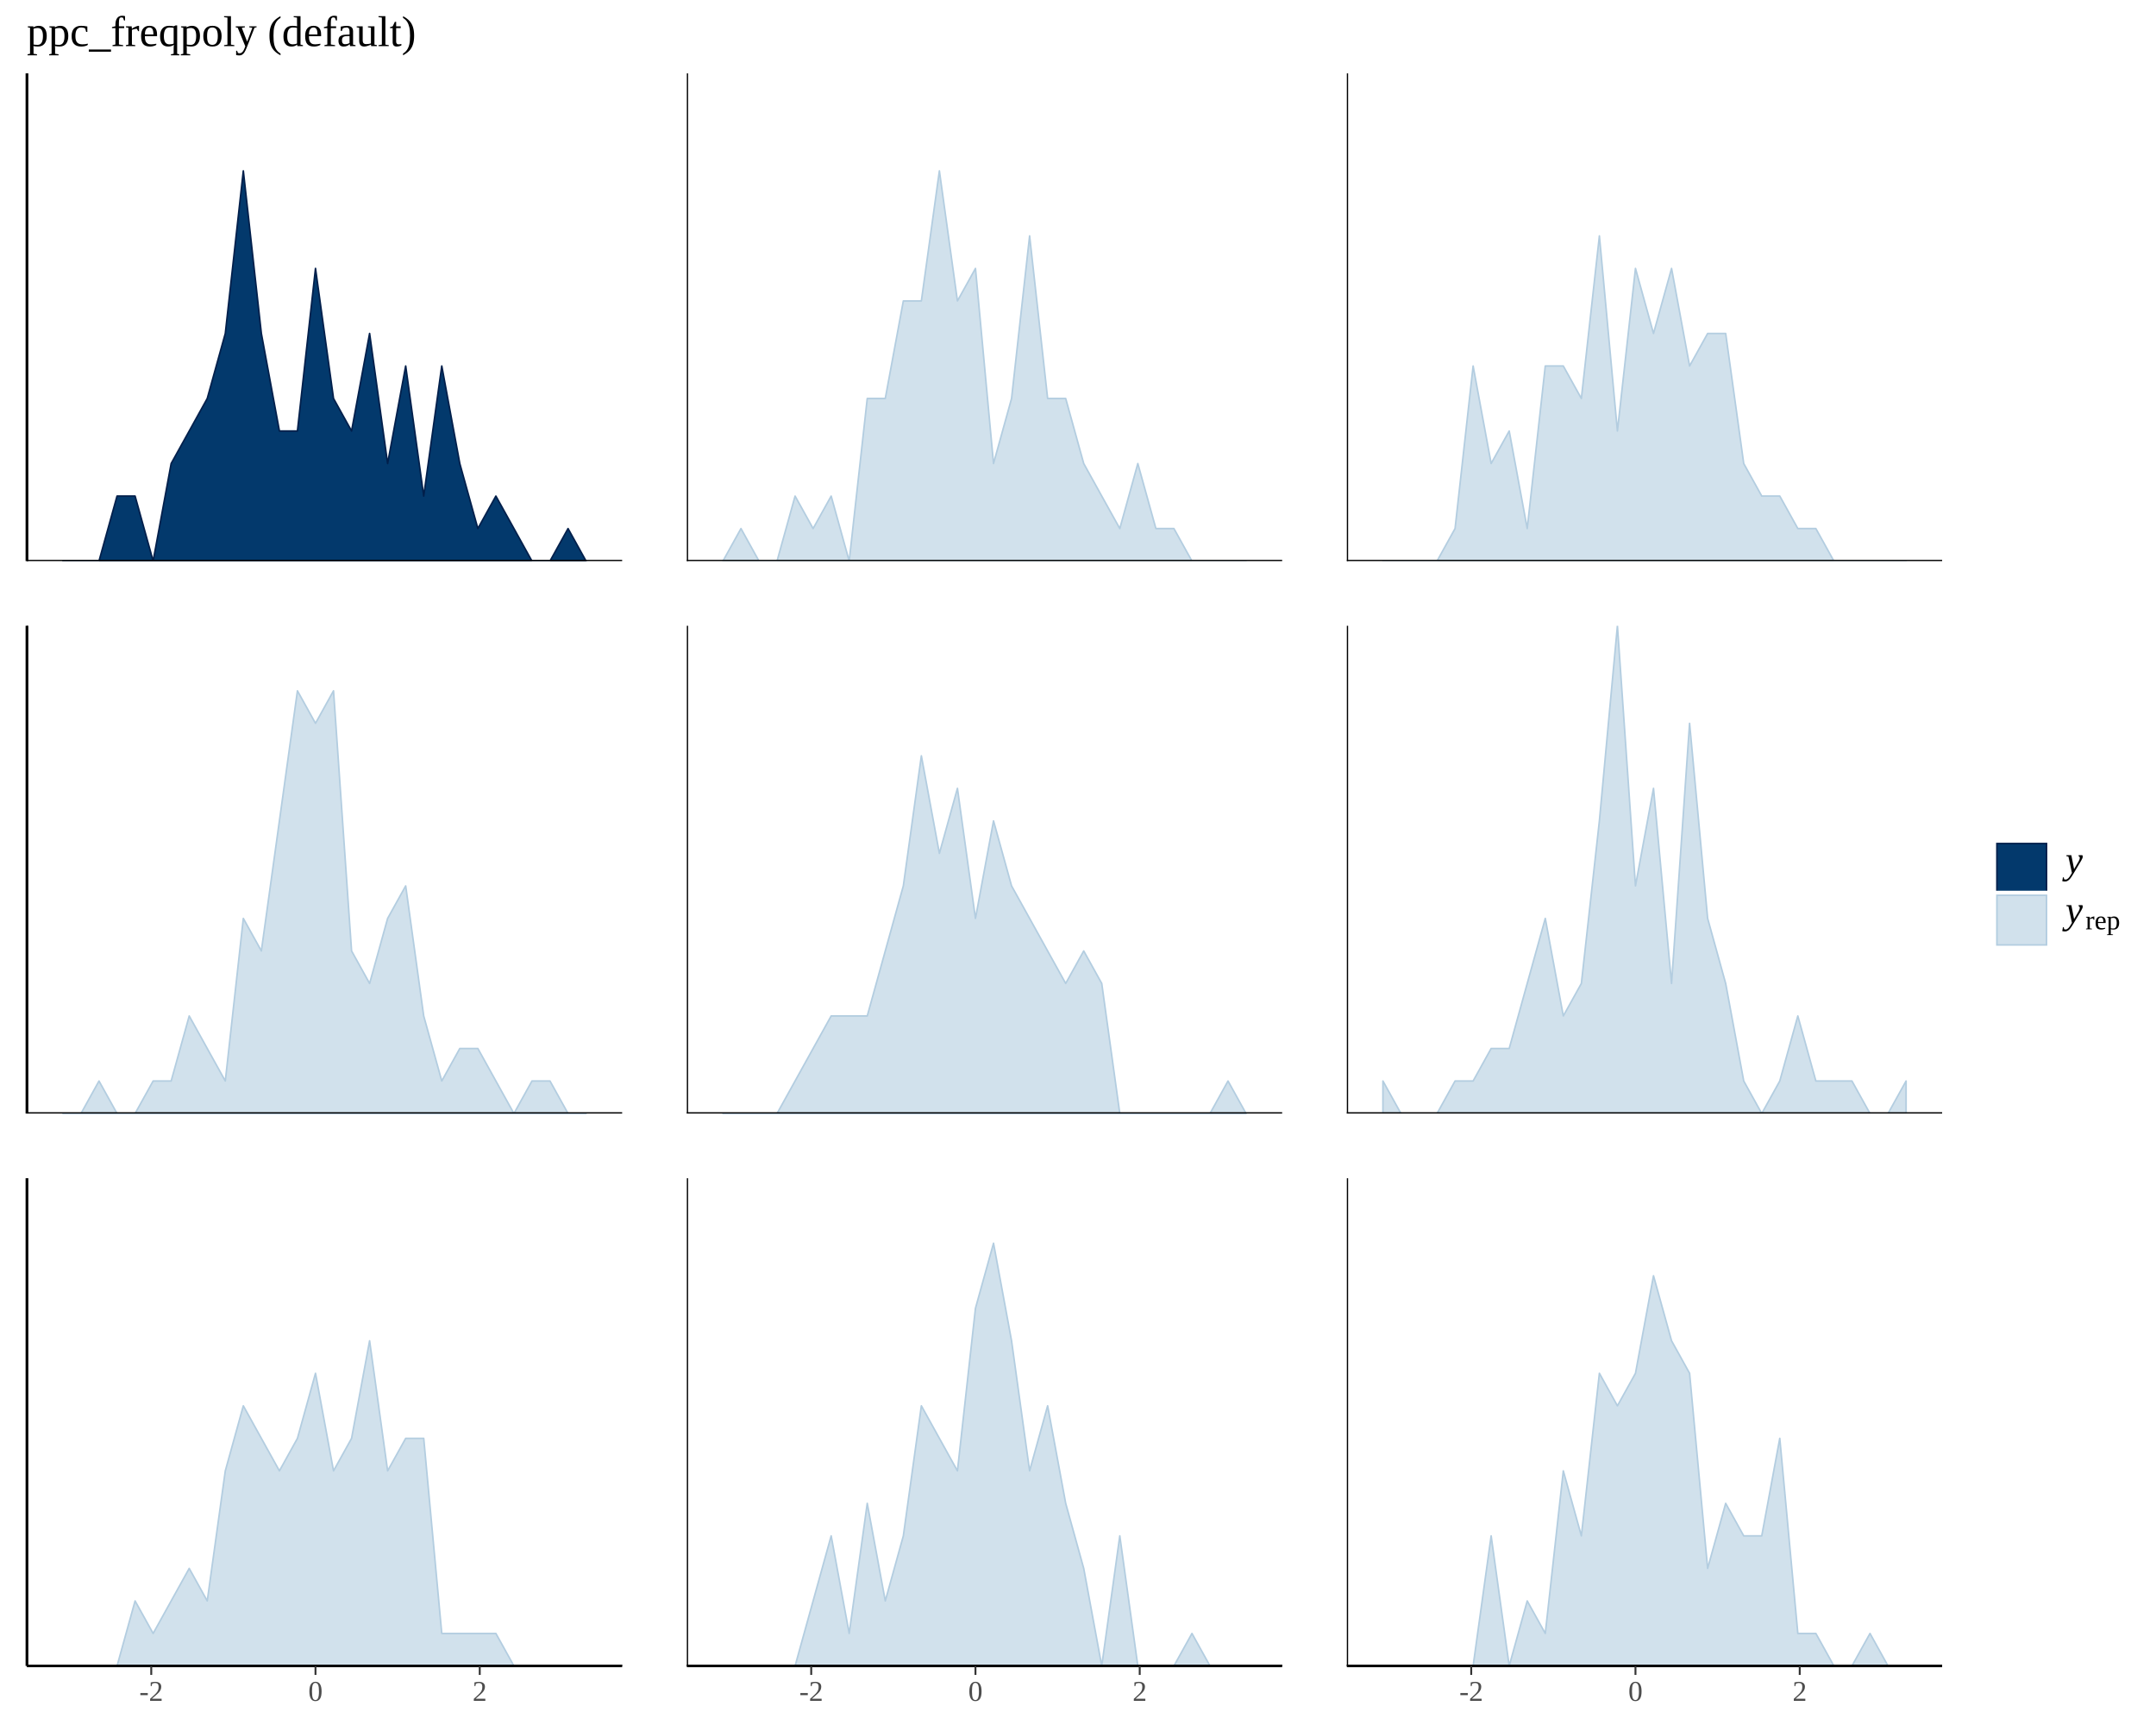
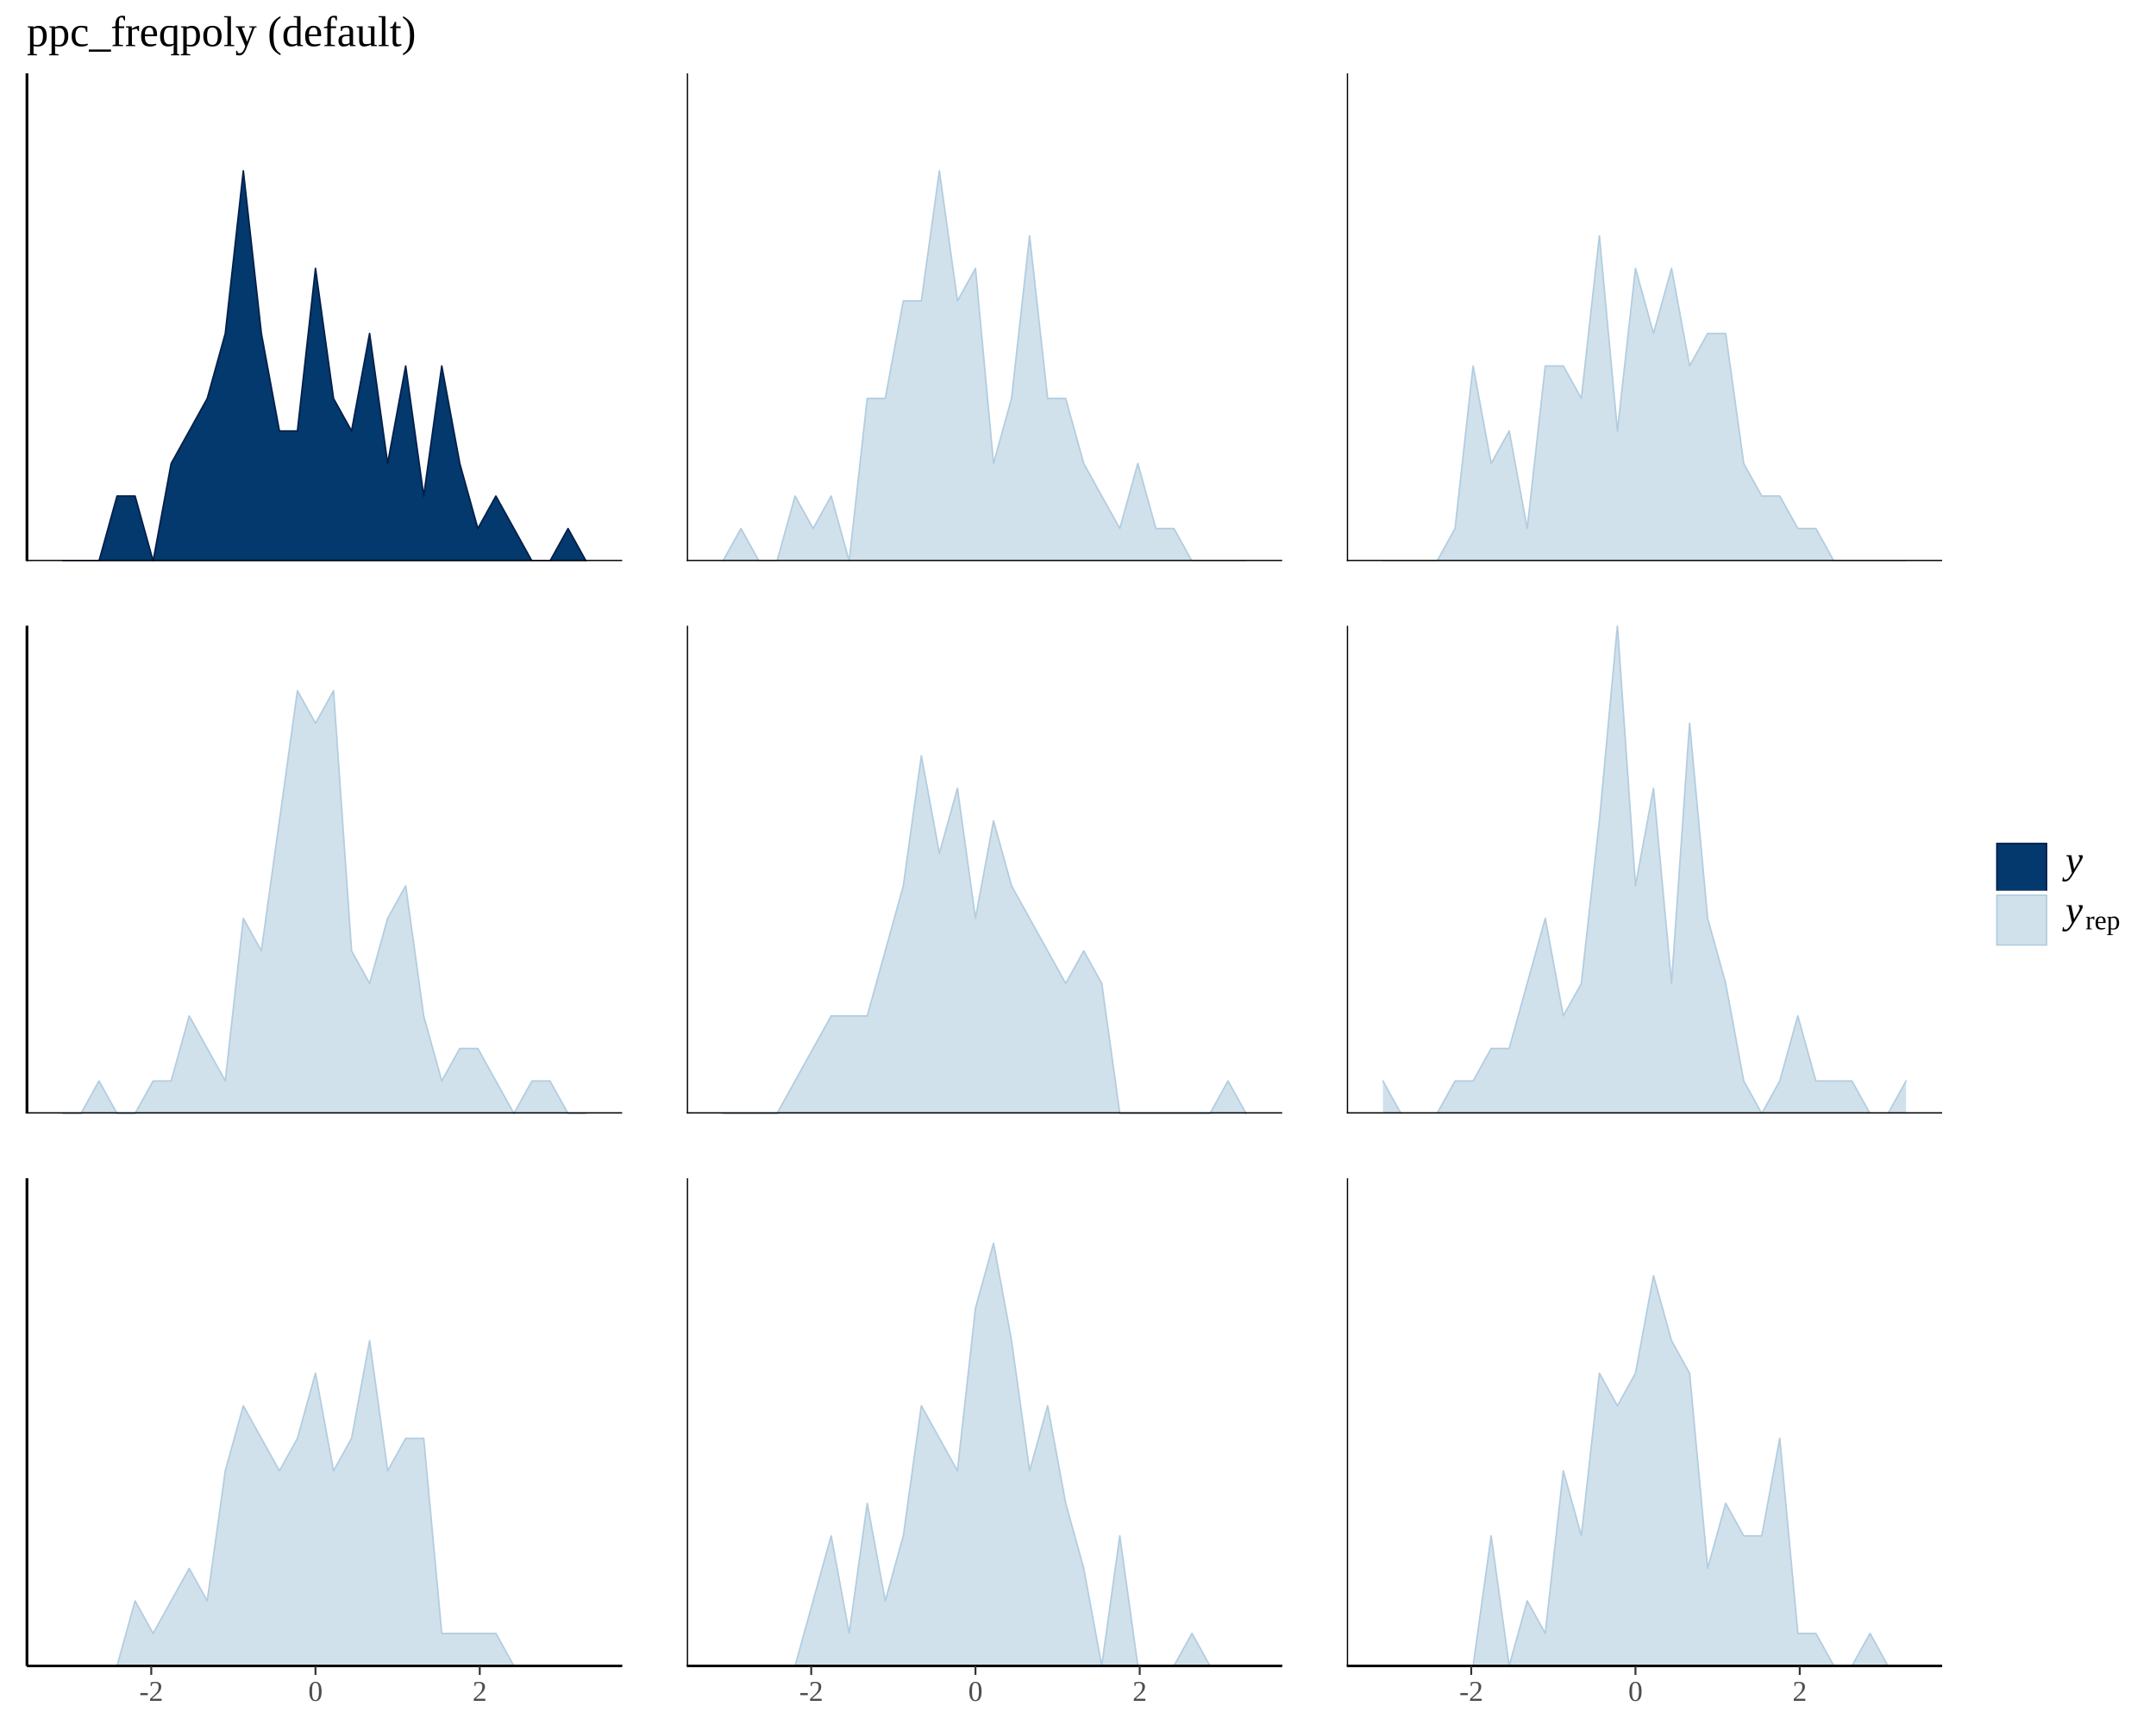
<svg xmlns="http://www.w3.org/2000/svg" viewBox="0 0 720.00 576.00">
  <defs>
    <style type="text/css">
    line, polyline, polygon, path, rect, circle {
      fill: none;
      stroke: #000000;
      stroke-linecap: round;
      stroke-linejoin: round;
      stroke-miterlimit: 10.00;
    }
  </style>
  </defs>
  <rect width="100%" height="100%" style="stroke: none; fill: #FFFFFF;" />
  <defs>
    <clipPath id="cpOC45N3wyMDcuNzd8MTg3LjM1fDI0LjQ5">
      <rect x="8.97" y="24.49" width="198.81" height="162.87" />
    </clipPath>
  </defs>
-   <polygon points="21.02,187.35 27.04,187.35 33.06,187.35 39.09,165.64 45.11,165.64 51.14,187.35 57.16,154.78 63.19,143.92 69.21,133.06 75.24,111.35 81.26,57.06 87.28,111.35 93.31,143.92 99.33,143.92 105.36,89.63 111.38,133.06 117.41,143.92 123.43,111.35 129.45,154.78 135.48,122.21 141.50,165.64 147.53,122.21 153.55,154.78 159.58,176.49 165.60,165.64 171.63,176.49 177.65,187.35 183.67,187.35 189.70,176.49 195.72,187.35 195.72,187.35 189.70,187.35 183.67,187.35 177.65,187.35 171.63,187.35 165.60,187.35 159.58,187.35 153.55,187.35 147.53,187.35 141.50,187.35 135.48,187.35 129.45,187.35 123.43,187.35 117.41,187.35 111.38,187.35 105.36,187.35 99.33,187.35 93.31,187.35 87.28,187.35 81.26,187.35 75.24,187.35 69.21,187.35 63.19,187.35 57.16,187.35 51.14,187.35 45.11,187.35 39.09,187.35 33.06,187.35 27.04,187.35 21.02,187.35 " style="stroke-width: 0.53; stroke: #011F4B; fill: #03396C;" clip-path="url(#cpOC45N3wyMDcuNzd8MTg3LjM1fDI0LjQ5)" />
+   <polygon points="21.02,187.35 27.04,187.35 33.06,187.35 39.09,165.64 45.11,165.64 51.14,187.35 57.16,154.78 63.19,143.92 69.21,133.06 75.24,111.35 81.26,57.06 87.28,111.35 93.31,143.92 99.33,143.92 105.36,89.63 111.38,133.06 117.41,143.92 123.43,111.35 129.45,154.78 135.48,122.21 141.50,165.64 147.53,122.21 153.55,154.78 159.58,176.49 165.60,165.64 171.63,176.49 177.65,187.35 183.67,187.35 189.70,176.49 195.72,187.35 195.72,187.35 189.70,187.35 183.67,187.35 177.65,187.35 171.63,187.35 165.60,187.35 159.58,187.35 153.55,187.35 147.53,187.35 141.50,187.35 135.48,187.35 129.45,187.35 123.43,187.35 117.41,187.35 111.38,187.35 105.36,187.35 99.33,187.35 93.31,187.35 87.28,187.35 81.26,187.35 75.24,187.35 69.21,187.35 63.19,187.35 57.16,187.35 51.14,187.35 45.11,187.35 39.09,187.35 33.06,187.35 27.04,187.35 21.02,187.35 " style="stroke-width: 0.75; stroke: none; fill: #03396C;" clip-path="url(#cpOC45N3wyMDcuNzd8MTg3LjM1fDI0LjQ5)" />
+   <polyline points="21.02,187.35 27.04,187.35 33.06,187.35 39.09,165.64 45.11,165.64 51.14,187.35 57.16,154.78 63.19,143.92 69.21,133.06 75.24,111.35 81.26,57.06 87.28,111.35 93.31,143.92 99.33,143.92 105.36,89.63 111.38,133.06 117.41,143.92 123.43,111.35 129.45,154.78 135.48,122.21 141.50,165.64 147.53,122.21 153.55,154.78 159.58,176.49 165.60,165.64 171.63,176.49 177.65,187.35 183.67,187.35 189.70,176.49 195.72,187.35 " style="stroke-width: 0.53; stroke: #011F4B;" clip-path="url(#cpOC45N3wyMDcuNzd8MTg3LjM1fDI0LjQ5)" />
  <line x1="8.97" y1="187.35" x2="207.77" y2="187.35" style="stroke-width: 0.85; stroke-linecap: butt;" clip-path="url(#cpOC45N3wyMDcuNzd8MTg3LjM1fDI0LjQ5)" />
  <line x1="8.97" y1="187.35" x2="8.97" y2="24.49" style="stroke-width: 0.85; stroke-linecap: butt;" clip-path="url(#cpOC45N3wyMDcuNzd8MTg3LjM1fDI0LjQ5)" />
  <defs>
    <clipPath id="cpMC4wMHw3MjAuMDB8NTc2LjAwfDAuMDA=">
      <rect x="0.00" y="0.00" width="720.00" height="576.00" />
    </clipPath>
  </defs>
  <defs>
    <clipPath id="cpOC45N3wyMDcuNzd8MzcxLjgyfDIwOC45NQ==">
      <rect x="8.97" y="208.95" width="198.81" height="162.87" />
    </clipPath>
  </defs>
-   <polygon points="21.02,371.82 27.04,371.82 33.06,360.96 39.09,371.82 45.11,371.82 51.14,360.96 57.16,360.96 63.19,339.24 69.21,350.10 75.24,360.96 81.26,306.67 87.28,317.53 93.31,274.10 99.33,230.67 105.36,241.53 111.38,230.67 117.41,317.53 123.43,328.39 129.45,306.67 135.48,295.81 141.50,339.24 147.53,360.96 153.55,350.10 159.58,350.10 165.60,360.96 171.63,371.82 177.65,360.96 183.67,360.96 189.70,371.82 195.72,371.82 195.72,371.82 189.70,371.82 183.67,371.82 177.65,371.82 171.63,371.82 165.60,371.82 159.58,371.82 153.55,371.82 147.53,371.82 141.50,371.82 135.48,371.82 129.45,371.82 123.43,371.82 117.41,371.82 111.38,371.82 105.36,371.82 99.33,371.82 93.31,371.82 87.28,371.82 81.26,371.82 75.24,371.82 69.21,371.82 63.19,371.82 57.16,371.82 51.14,371.82 45.11,371.82 39.09,371.82 33.06,371.82 27.04,371.82 21.02,371.82 " style="stroke-width: 0.53; stroke: #B3CDE0; fill: #D1E1EC;" clip-path="url(#cpOC45N3wyMDcuNzd8MzcxLjgyfDIwOC45NQ==)" />
+   <polygon points="21.02,371.82 27.04,371.82 33.06,360.96 39.09,371.82 45.11,371.82 51.14,360.96 57.16,360.96 63.19,339.24 69.21,350.10 75.24,360.96 81.26,306.67 87.28,317.53 93.31,274.10 99.33,230.67 105.36,241.53 111.38,230.67 117.41,317.53 123.43,328.39 129.45,306.67 135.48,295.81 141.50,339.24 147.53,360.96 153.55,350.10 159.58,350.10 165.60,360.96 171.63,371.82 177.65,360.96 183.67,360.96 189.70,371.82 195.72,371.82 195.72,371.82 189.70,371.82 183.67,371.82 177.65,371.82 171.63,371.82 165.60,371.82 159.58,371.82 153.55,371.82 147.53,371.82 141.50,371.82 135.48,371.82 129.45,371.82 123.43,371.82 117.41,371.82 111.38,371.82 105.36,371.82 99.33,371.82 93.31,371.82 87.28,371.82 81.26,371.82 75.24,371.82 69.21,371.82 63.19,371.82 57.16,371.82 51.14,371.82 45.11,371.82 39.09,371.82 33.06,371.82 27.04,371.82 21.02,371.82 " style="stroke-width: 0.75; stroke: none; fill: #D1E1EC;" clip-path="url(#cpOC45N3wyMDcuNzd8MzcxLjgyfDIwOC45NQ==)" />
+   <polyline points="21.02,371.82 27.04,371.82 33.06,360.96 39.09,371.82 45.11,371.82 51.14,360.96 57.16,360.96 63.19,339.24 69.21,350.10 75.24,360.96 81.26,306.67 87.28,317.53 93.31,274.10 99.33,230.67 105.36,241.53 111.38,230.67 117.41,317.53 123.43,328.39 129.45,306.67 135.48,295.81 141.50,339.24 147.53,360.96 153.55,350.10 159.58,350.10 165.60,360.96 171.63,371.82 177.65,360.96 183.67,360.96 189.70,371.82 195.72,371.82 " style="stroke-width: 0.53; stroke: #B3CDE0;" clip-path="url(#cpOC45N3wyMDcuNzd8MzcxLjgyfDIwOC45NQ==)" />
  <line x1="8.97" y1="371.82" x2="207.77" y2="371.82" style="stroke-width: 0.85; stroke-linecap: butt;" clip-path="url(#cpOC45N3wyMDcuNzd8MzcxLjgyfDIwOC45NQ==)" />
  <line x1="8.97" y1="371.82" x2="8.97" y2="208.95" style="stroke-width: 0.85; stroke-linecap: butt;" clip-path="url(#cpOC45N3wyMDcuNzd8MzcxLjgyfDIwOC45NQ==)" />
  <defs>
    <clipPath id="cpMC4wMHw3MjAuMDB8NTc2LjAwfDAuMDA=">
      <rect x="0.00" y="0.00" width="720.00" height="576.00" />
    </clipPath>
  </defs>
  <defs>
    <clipPath id="cpOC45N3wyMDcuNzd8NTU2LjI4fDM5My40Mg==">
      <rect x="8.97" y="393.42" width="198.81" height="162.87" />
    </clipPath>
  </defs>
-   <polygon points="21.02,556.28 27.04,556.28 33.06,556.28 39.09,556.28 45.11,534.57 51.14,545.43 57.16,534.57 63.19,523.71 69.21,534.57 75.24,491.14 81.26,469.42 87.28,480.28 93.31,491.14 99.33,480.28 105.36,458.56 111.38,491.14 117.41,480.28 123.43,447.71 129.45,491.14 135.48,480.28 141.50,480.28 147.53,545.43 153.55,545.43 159.58,545.43 165.60,545.43 171.63,556.28 177.65,556.28 183.67,556.28 189.70,556.28 195.72,556.28 195.72,556.28 189.70,556.28 183.67,556.28 177.65,556.28 171.63,556.28 165.60,556.28 159.58,556.28 153.55,556.28 147.53,556.28 141.50,556.28 135.48,556.28 129.45,556.28 123.43,556.28 117.41,556.28 111.38,556.28 105.36,556.28 99.33,556.28 93.31,556.28 87.28,556.28 81.26,556.28 75.24,556.28 69.21,556.28 63.19,556.28 57.16,556.28 51.14,556.28 45.11,556.28 39.09,556.28 33.06,556.28 27.04,556.28 21.02,556.28 " style="stroke-width: 0.53; stroke: #B3CDE0; fill: #D1E1EC;" clip-path="url(#cpOC45N3wyMDcuNzd8NTU2LjI4fDM5My40Mg==)" />
+   <polygon points="21.02,556.28 27.04,556.28 33.06,556.28 39.09,556.28 45.11,534.57 51.14,545.43 57.16,534.57 63.19,523.71 69.21,534.57 75.24,491.14 81.26,469.42 87.28,480.28 93.31,491.14 99.33,480.28 105.36,458.56 111.38,491.14 117.41,480.28 123.43,447.71 129.45,491.14 135.48,480.28 141.50,480.28 147.53,545.43 153.55,545.43 159.58,545.43 165.60,545.43 171.63,556.28 177.65,556.28 183.67,556.28 189.70,556.28 195.72,556.28 195.72,556.28 189.70,556.28 183.67,556.28 177.65,556.28 171.63,556.28 165.60,556.28 159.58,556.28 153.55,556.28 147.53,556.28 141.50,556.28 135.48,556.28 129.45,556.28 123.43,556.28 117.41,556.28 111.38,556.28 105.36,556.28 99.33,556.28 93.31,556.28 87.28,556.28 81.26,556.28 75.24,556.28 69.21,556.28 63.19,556.28 57.16,556.28 51.14,556.28 45.11,556.28 39.09,556.28 33.06,556.28 27.04,556.28 21.02,556.28 " style="stroke-width: 0.75; stroke: none; fill: #D1E1EC;" clip-path="url(#cpOC45N3wyMDcuNzd8NTU2LjI4fDM5My40Mg==)" />
+   <polyline points="21.02,556.28 27.04,556.28 33.06,556.28 39.09,556.28 45.11,534.57 51.14,545.43 57.16,534.57 63.19,523.71 69.21,534.57 75.24,491.14 81.26,469.42 87.28,480.28 93.31,491.14 99.33,480.28 105.36,458.56 111.38,491.14 117.41,480.28 123.43,447.71 129.45,491.14 135.48,480.28 141.50,480.28 147.53,545.43 153.55,545.43 159.58,545.43 165.60,545.43 171.63,556.28 177.65,556.28 183.67,556.28 189.70,556.28 195.72,556.28 " style="stroke-width: 0.53; stroke: #B3CDE0;" clip-path="url(#cpOC45N3wyMDcuNzd8NTU2LjI4fDM5My40Mg==)" />
  <line x1="8.97" y1="556.28" x2="207.77" y2="556.28" style="stroke-width: 0.85; stroke-linecap: butt;" clip-path="url(#cpOC45N3wyMDcuNzd8NTU2LjI4fDM5My40Mg==)" />
  <line x1="8.97" y1="556.28" x2="8.97" y2="393.42" style="stroke-width: 0.85; stroke-linecap: butt;" clip-path="url(#cpOC45N3wyMDcuNzd8NTU2LjI4fDM5My40Mg==)" />
  <defs>
    <clipPath id="cpMC4wMHw3MjAuMDB8NTc2LjAwfDAuMDA=">
      <rect x="0.00" y="0.00" width="720.00" height="576.00" />
    </clipPath>
  </defs>
  <defs>
    <clipPath id="cpMjI5LjM3fDQyOC4xOHwxODcuMzV8MjQuNDk=">
      <rect x="229.37" y="24.49" width="198.81" height="162.87" />
    </clipPath>
  </defs>
-   <polygon points="241.42,187.35 247.45,176.49 253.47,187.35 259.49,187.35 265.52,165.64 271.54,176.49 277.57,165.64 283.59,187.35 289.62,133.06 295.64,133.06 301.67,100.49 307.69,100.49 313.71,57.06 319.74,100.49 325.76,89.63 331.79,154.78 337.81,133.06 343.84,78.77 349.86,133.06 355.89,133.06 361.91,154.78 367.93,165.64 373.96,176.49 379.98,154.78 386.01,176.49 392.03,176.49 398.06,187.35 404.08,187.35 410.10,187.35 416.13,187.35 416.13,187.35 410.10,187.35 404.08,187.35 398.06,187.35 392.03,187.35 386.01,187.35 379.98,187.35 373.96,187.35 367.93,187.35 361.91,187.35 355.89,187.35 349.86,187.35 343.84,187.35 337.81,187.35 331.79,187.35 325.76,187.35 319.74,187.35 313.71,187.35 307.69,187.35 301.67,187.35 295.64,187.35 289.62,187.35 283.59,187.35 277.57,187.35 271.54,187.35 265.52,187.35 259.49,187.35 253.47,187.35 247.45,187.35 241.42,187.35 " style="stroke-width: 0.53; stroke: #B3CDE0; fill: #D1E1EC;" clip-path="url(#cpMjI5LjM3fDQyOC4xOHwxODcuMzV8MjQuNDk=)" />
+   <polygon points="241.42,187.35 247.45,176.49 253.47,187.35 259.49,187.35 265.52,165.64 271.54,176.49 277.57,165.64 283.59,187.35 289.62,133.06 295.64,133.06 301.67,100.49 307.69,100.49 313.71,57.06 319.74,100.49 325.76,89.63 331.79,154.78 337.81,133.06 343.84,78.77 349.86,133.06 355.89,133.06 361.91,154.78 367.93,165.64 373.96,176.49 379.98,154.78 386.01,176.49 392.03,176.49 398.06,187.35 404.08,187.35 410.10,187.35 416.13,187.35 416.13,187.35 410.10,187.35 404.08,187.35 398.06,187.35 392.03,187.35 386.01,187.35 379.98,187.35 373.96,187.35 367.93,187.35 361.91,187.35 355.89,187.35 349.86,187.35 343.84,187.35 337.81,187.35 331.79,187.35 325.76,187.35 319.74,187.35 313.71,187.35 307.69,187.35 301.67,187.35 295.64,187.35 289.62,187.35 283.59,187.35 277.57,187.35 271.54,187.35 265.52,187.35 259.49,187.35 253.47,187.35 247.45,187.35 241.42,187.35 " style="stroke-width: 0.75; stroke: none; fill: #D1E1EC;" clip-path="url(#cpMjI5LjM3fDQyOC4xOHwxODcuMzV8MjQuNDk=)" />
+   <polyline points="241.42,187.35 247.45,176.49 253.47,187.35 259.49,187.35 265.52,165.64 271.54,176.49 277.57,165.64 283.59,187.35 289.62,133.06 295.64,133.06 301.67,100.49 307.69,100.49 313.71,57.06 319.74,100.49 325.76,89.63 331.79,154.78 337.81,133.06 343.84,78.77 349.86,133.06 355.89,133.06 361.91,154.78 367.93,165.64 373.96,176.49 379.98,154.78 386.01,176.49 392.03,176.49 398.06,187.35 404.08,187.35 410.10,187.35 416.13,187.35 " style="stroke-width: 0.53; stroke: #B3CDE0;" clip-path="url(#cpMjI5LjM3fDQyOC4xOHwxODcuMzV8MjQuNDk=)" />
  <line x1="229.37" y1="187.35" x2="428.18" y2="187.35" style="stroke-width: 0.85; stroke-linecap: butt;" clip-path="url(#cpMjI5LjM3fDQyOC4xOHwxODcuMzV8MjQuNDk=)" />
  <line x1="229.37" y1="187.35" x2="229.37" y2="24.49" style="stroke-width: 0.85; stroke-linecap: butt;" clip-path="url(#cpMjI5LjM3fDQyOC4xOHwxODcuMzV8MjQuNDk=)" />
  <defs>
    <clipPath id="cpMC4wMHw3MjAuMDB8NTc2LjAwfDAuMDA=">
      <rect x="0.00" y="0.00" width="720.00" height="576.00" />
    </clipPath>
  </defs>
  <defs>
    <clipPath id="cpMjI5LjM3fDQyOC4xOHwzNzEuODJ8MjA4Ljk1">
      <rect x="229.37" y="208.95" width="198.81" height="162.87" />
    </clipPath>
  </defs>
-   <polygon points="241.42,371.82 247.45,371.82 253.47,371.82 259.49,371.82 265.52,360.96 271.54,350.10 277.57,339.24 283.59,339.24 289.62,339.24 295.64,317.53 301.67,295.81 307.69,252.38 313.71,284.96 319.74,263.24 325.76,306.67 331.79,274.10 337.81,295.81 343.84,306.67 349.86,317.53 355.89,328.39 361.91,317.53 367.93,328.39 373.96,371.82 379.98,371.82 386.01,371.82 392.03,371.82 398.06,371.82 404.08,371.82 410.10,360.96 416.13,371.82 416.13,371.82 410.10,371.82 404.08,371.82 398.06,371.82 392.03,371.82 386.01,371.82 379.98,371.82 373.96,371.82 367.93,371.82 361.91,371.82 355.89,371.82 349.86,371.82 343.84,371.82 337.81,371.82 331.79,371.82 325.76,371.82 319.74,371.82 313.71,371.82 307.69,371.82 301.67,371.82 295.64,371.82 289.62,371.82 283.59,371.82 277.57,371.82 271.54,371.82 265.52,371.82 259.49,371.82 253.47,371.82 247.45,371.82 241.42,371.82 " style="stroke-width: 0.53; stroke: #B3CDE0; fill: #D1E1EC;" clip-path="url(#cpMjI5LjM3fDQyOC4xOHwzNzEuODJ8MjA4Ljk1)" />
+   <polygon points="241.42,371.82 247.45,371.82 253.47,371.82 259.49,371.82 265.52,360.96 271.54,350.10 277.57,339.24 283.59,339.24 289.62,339.24 295.64,317.53 301.67,295.81 307.69,252.38 313.71,284.96 319.74,263.24 325.76,306.67 331.79,274.10 337.81,295.81 343.84,306.67 349.86,317.53 355.89,328.39 361.91,317.53 367.93,328.39 373.96,371.82 379.98,371.82 386.01,371.82 392.03,371.82 398.06,371.82 404.08,371.82 410.10,360.96 416.13,371.82 416.13,371.82 410.10,371.82 404.08,371.82 398.06,371.82 392.03,371.82 386.01,371.82 379.98,371.82 373.96,371.82 367.93,371.82 361.91,371.82 355.89,371.82 349.86,371.82 343.84,371.82 337.81,371.82 331.79,371.82 325.76,371.82 319.74,371.82 313.71,371.82 307.69,371.82 301.67,371.82 295.64,371.82 289.62,371.82 283.59,371.82 277.57,371.82 271.54,371.82 265.52,371.82 259.49,371.82 253.47,371.82 247.45,371.82 241.42,371.82 " style="stroke-width: 0.75; stroke: none; fill: #D1E1EC;" clip-path="url(#cpMjI5LjM3fDQyOC4xOHwzNzEuODJ8MjA4Ljk1)" />
+   <polyline points="241.42,371.82 247.45,371.82 253.47,371.82 259.49,371.82 265.52,360.96 271.54,350.10 277.57,339.24 283.59,339.24 289.62,339.24 295.64,317.53 301.67,295.81 307.69,252.38 313.71,284.96 319.74,263.24 325.76,306.67 331.79,274.10 337.81,295.81 343.84,306.67 349.86,317.53 355.89,328.39 361.91,317.53 367.93,328.39 373.96,371.82 379.98,371.82 386.01,371.82 392.03,371.82 398.06,371.82 404.08,371.82 410.10,360.96 416.13,371.82 " style="stroke-width: 0.53; stroke: #B3CDE0;" clip-path="url(#cpMjI5LjM3fDQyOC4xOHwzNzEuODJ8MjA4Ljk1)" />
  <line x1="229.37" y1="371.82" x2="428.18" y2="371.82" style="stroke-width: 0.85; stroke-linecap: butt;" clip-path="url(#cpMjI5LjM3fDQyOC4xOHwzNzEuODJ8MjA4Ljk1)" />
  <line x1="229.37" y1="371.82" x2="229.37" y2="208.95" style="stroke-width: 0.85; stroke-linecap: butt;" clip-path="url(#cpMjI5LjM3fDQyOC4xOHwzNzEuODJ8MjA4Ljk1)" />
  <defs>
    <clipPath id="cpMC4wMHw3MjAuMDB8NTc2LjAwfDAuMDA=">
      <rect x="0.00" y="0.00" width="720.00" height="576.00" />
    </clipPath>
  </defs>
  <defs>
    <clipPath id="cpMjI5LjM3fDQyOC4xOHw1NTYuMjh8MzkzLjQy">
      <rect x="229.37" y="393.42" width="198.81" height="162.87" />
    </clipPath>
  </defs>
-   <polygon points="241.42,556.28 247.45,556.28 253.47,556.28 259.49,556.28 265.52,556.28 271.54,534.57 277.57,512.85 283.59,545.43 289.62,501.99 295.64,534.57 301.67,512.85 307.69,469.42 313.71,480.28 319.74,491.14 325.76,436.85 331.79,415.13 337.81,447.71 343.84,491.14 349.86,469.42 355.89,501.99 361.91,523.71 367.93,556.28 373.96,512.85 379.98,556.28 386.01,556.28 392.03,556.28 398.06,545.43 404.08,556.28 410.10,556.28 416.13,556.28 416.13,556.28 410.10,556.28 404.08,556.28 398.06,556.28 392.03,556.28 386.01,556.28 379.98,556.28 373.96,556.28 367.93,556.28 361.91,556.28 355.89,556.28 349.86,556.28 343.84,556.28 337.81,556.28 331.79,556.28 325.76,556.28 319.74,556.28 313.71,556.28 307.69,556.28 301.67,556.28 295.64,556.28 289.62,556.28 283.59,556.28 277.57,556.28 271.54,556.28 265.52,556.28 259.49,556.28 253.47,556.28 247.45,556.28 241.42,556.28 " style="stroke-width: 0.53; stroke: #B3CDE0; fill: #D1E1EC;" clip-path="url(#cpMjI5LjM3fDQyOC4xOHw1NTYuMjh8MzkzLjQy)" />
+   <polygon points="241.42,556.28 247.45,556.28 253.47,556.28 259.49,556.28 265.52,556.28 271.54,534.57 277.57,512.85 283.59,545.43 289.62,501.99 295.64,534.57 301.67,512.85 307.69,469.42 313.71,480.28 319.74,491.14 325.76,436.85 331.79,415.13 337.81,447.71 343.84,491.14 349.86,469.42 355.89,501.99 361.91,523.71 367.93,556.28 373.96,512.85 379.98,556.28 386.01,556.28 392.03,556.28 398.06,545.43 404.08,556.28 410.10,556.28 416.13,556.28 416.13,556.28 410.10,556.28 404.08,556.28 398.06,556.28 392.03,556.28 386.01,556.28 379.98,556.28 373.96,556.28 367.93,556.28 361.91,556.28 355.89,556.28 349.86,556.28 343.84,556.28 337.81,556.28 331.79,556.28 325.76,556.28 319.74,556.28 313.71,556.28 307.69,556.28 301.67,556.28 295.64,556.28 289.62,556.28 283.59,556.28 277.57,556.28 271.54,556.28 265.52,556.28 259.49,556.28 253.47,556.28 247.45,556.28 241.42,556.28 " style="stroke-width: 0.75; stroke: none; fill: #D1E1EC;" clip-path="url(#cpMjI5LjM3fDQyOC4xOHw1NTYuMjh8MzkzLjQy)" />
+   <polyline points="241.42,556.28 247.45,556.28 253.47,556.28 259.49,556.28 265.52,556.28 271.54,534.57 277.57,512.85 283.59,545.43 289.62,501.99 295.64,534.57 301.67,512.85 307.69,469.42 313.71,480.28 319.74,491.14 325.76,436.85 331.79,415.13 337.81,447.71 343.84,491.14 349.86,469.42 355.89,501.99 361.91,523.71 367.93,556.28 373.96,512.85 379.98,556.28 386.01,556.28 392.03,556.28 398.06,545.43 404.08,556.28 410.10,556.28 416.13,556.28 " style="stroke-width: 0.53; stroke: #B3CDE0;" clip-path="url(#cpMjI5LjM3fDQyOC4xOHw1NTYuMjh8MzkzLjQy)" />
  <line x1="229.37" y1="556.28" x2="428.18" y2="556.28" style="stroke-width: 0.85; stroke-linecap: butt;" clip-path="url(#cpMjI5LjM3fDQyOC4xOHw1NTYuMjh8MzkzLjQy)" />
  <line x1="229.37" y1="556.28" x2="229.37" y2="393.42" style="stroke-width: 0.85; stroke-linecap: butt;" clip-path="url(#cpMjI5LjM3fDQyOC4xOHw1NTYuMjh8MzkzLjQy)" />
  <defs>
    <clipPath id="cpMC4wMHw3MjAuMDB8NTc2LjAwfDAuMDA=">
      <rect x="0.00" y="0.00" width="720.00" height="576.00" />
    </clipPath>
  </defs>
  <defs>
    <clipPath id="cpNDQ5Ljc4fDY0OC41OHwxODcuMzV8MjQuNDk=">
      <rect x="449.78" y="24.49" width="198.81" height="162.87" />
    </clipPath>
  </defs>
-   <polygon points="461.83,187.35 467.85,187.35 473.88,187.35 479.90,187.35 485.92,176.49 491.95,122.21 497.97,154.78 504.00,143.92 510.02,176.49 516.05,122.21 522.07,122.21 528.10,133.06 534.12,78.77 540.14,143.92 546.17,89.63 552.19,111.35 558.22,89.63 564.24,122.21 570.27,111.35 576.29,111.35 582.32,154.78 588.34,165.64 594.36,165.64 600.39,176.49 606.41,176.49 612.44,187.35 618.46,187.35 624.49,187.35 630.51,187.35 636.54,187.35 636.54,187.35 630.51,187.35 624.49,187.35 618.46,187.35 612.44,187.35 606.41,187.35 600.39,187.35 594.36,187.35 588.34,187.35 582.32,187.35 576.29,187.35 570.27,187.35 564.24,187.35 558.22,187.35 552.19,187.35 546.17,187.35 540.14,187.35 534.12,187.35 528.10,187.35 522.07,187.35 516.05,187.35 510.02,187.35 504.00,187.35 497.97,187.35 491.95,187.35 485.92,187.35 479.90,187.35 473.88,187.35 467.85,187.35 461.83,187.35 " style="stroke-width: 0.53; stroke: #B3CDE0; fill: #D1E1EC;" clip-path="url(#cpNDQ5Ljc4fDY0OC41OHwxODcuMzV8MjQuNDk=)" />
+   <polygon points="461.83,187.35 467.85,187.35 473.88,187.35 479.90,187.35 485.92,176.49 491.95,122.21 497.97,154.78 504.00,143.92 510.02,176.49 516.05,122.21 522.07,122.21 528.10,133.06 534.12,78.77 540.14,143.92 546.17,89.63 552.19,111.35 558.22,89.63 564.24,122.21 570.27,111.35 576.29,111.35 582.32,154.78 588.34,165.64 594.36,165.64 600.39,176.49 606.41,176.49 612.44,187.35 618.46,187.35 624.49,187.35 630.51,187.35 636.54,187.35 636.54,187.35 630.51,187.35 624.49,187.35 618.46,187.35 612.44,187.35 606.41,187.35 600.39,187.35 594.36,187.35 588.34,187.35 582.32,187.35 576.29,187.35 570.27,187.35 564.24,187.35 558.22,187.35 552.19,187.35 546.17,187.35 540.14,187.35 534.12,187.35 528.10,187.35 522.07,187.35 516.05,187.35 510.02,187.35 504.00,187.35 497.97,187.35 491.95,187.35 485.92,187.35 479.90,187.35 473.88,187.35 467.85,187.35 461.83,187.35 " style="stroke-width: 0.75; stroke: none; fill: #D1E1EC;" clip-path="url(#cpNDQ5Ljc4fDY0OC41OHwxODcuMzV8MjQuNDk=)" />
+   <polyline points="461.83,187.35 467.85,187.35 473.88,187.35 479.90,187.35 485.92,176.49 491.95,122.21 497.97,154.78 504.00,143.92 510.02,176.49 516.05,122.21 522.07,122.21 528.10,133.06 534.12,78.77 540.14,143.92 546.17,89.63 552.19,111.35 558.22,89.63 564.24,122.21 570.27,111.35 576.29,111.35 582.32,154.78 588.34,165.64 594.36,165.64 600.39,176.49 606.41,176.49 612.44,187.35 618.46,187.35 624.49,187.35 630.51,187.35 636.54,187.35 " style="stroke-width: 0.53; stroke: #B3CDE0;" clip-path="url(#cpNDQ5Ljc4fDY0OC41OHwxODcuMzV8MjQuNDk=)" />
  <line x1="449.78" y1="187.35" x2="648.58" y2="187.35" style="stroke-width: 0.85; stroke-linecap: butt;" clip-path="url(#cpNDQ5Ljc4fDY0OC41OHwxODcuMzV8MjQuNDk=)" />
  <line x1="449.78" y1="187.35" x2="449.78" y2="24.49" style="stroke-width: 0.85; stroke-linecap: butt;" clip-path="url(#cpNDQ5Ljc4fDY0OC41OHwxODcuMzV8MjQuNDk=)" />
  <defs>
    <clipPath id="cpMC4wMHw3MjAuMDB8NTc2LjAwfDAuMDA=">
      <rect x="0.00" y="0.00" width="720.00" height="576.00" />
    </clipPath>
  </defs>
  <defs>
    <clipPath id="cpNDQ5Ljc4fDY0OC41OHwzNzEuODJ8MjA4Ljk1">
      <rect x="449.78" y="208.95" width="198.81" height="162.87" />
    </clipPath>
  </defs>
-   <polygon points="461.83,360.96 467.85,371.82 473.88,371.82 479.90,371.82 485.92,360.96 491.95,360.96 497.97,350.10 504.00,350.10 510.02,328.39 516.05,306.67 522.07,339.24 528.10,328.39 534.12,274.10 540.14,208.95 546.17,295.81 552.19,263.24 558.22,328.39 564.24,241.53 570.27,306.67 576.29,328.39 582.32,360.96 588.34,371.82 594.36,360.96 600.39,339.24 606.41,360.96 612.44,360.96 618.46,360.96 624.49,371.82 630.51,371.82 636.54,360.96 636.54,371.82 630.51,371.82 624.49,371.82 618.46,371.82 612.44,371.82 606.41,371.82 600.39,371.82 594.36,371.82 588.34,371.82 582.32,371.82 576.29,371.82 570.27,371.82 564.24,371.82 558.22,371.82 552.19,371.82 546.17,371.82 540.14,371.82 534.12,371.82 528.10,371.82 522.07,371.82 516.05,371.82 510.02,371.82 504.00,371.82 497.97,371.82 491.95,371.82 485.92,371.82 479.90,371.82 473.88,371.82 467.85,371.82 461.83,371.82 " style="stroke-width: 0.53; stroke: #B3CDE0; fill: #D1E1EC;" clip-path="url(#cpNDQ5Ljc4fDY0OC41OHwzNzEuODJ8MjA4Ljk1)" />
+   <polygon points="461.83,360.96 467.85,371.82 473.88,371.82 479.90,371.82 485.92,360.96 491.95,360.96 497.97,350.10 504.00,350.10 510.02,328.39 516.05,306.67 522.07,339.24 528.10,328.39 534.12,274.10 540.14,208.95 546.17,295.81 552.19,263.24 558.22,328.39 564.24,241.53 570.27,306.67 576.29,328.39 582.32,360.96 588.34,371.82 594.36,360.96 600.39,339.24 606.41,360.96 612.44,360.96 618.46,360.96 624.49,371.82 630.51,371.82 636.54,360.96 636.54,371.82 630.51,371.82 624.49,371.82 618.46,371.82 612.44,371.82 606.41,371.82 600.39,371.82 594.36,371.82 588.34,371.82 582.32,371.82 576.29,371.82 570.27,371.82 564.24,371.82 558.22,371.82 552.19,371.82 546.17,371.82 540.14,371.82 534.12,371.82 528.10,371.82 522.07,371.82 516.05,371.82 510.02,371.82 504.00,371.82 497.97,371.82 491.95,371.82 485.92,371.82 479.90,371.82 473.88,371.82 467.85,371.82 461.83,371.82 " style="stroke-width: 0.75; stroke: none; fill: #D1E1EC;" clip-path="url(#cpNDQ5Ljc4fDY0OC41OHwzNzEuODJ8MjA4Ljk1)" />
+   <polyline points="461.83,360.96 467.85,371.82 473.88,371.82 479.90,371.82 485.92,360.96 491.95,360.96 497.97,350.10 504.00,350.10 510.02,328.39 516.05,306.67 522.07,339.24 528.10,328.39 534.12,274.10 540.14,208.95 546.17,295.81 552.19,263.24 558.22,328.39 564.24,241.53 570.27,306.67 576.29,328.39 582.32,360.96 588.34,371.82 594.36,360.96 600.39,339.24 606.41,360.96 612.44,360.96 618.46,360.96 624.49,371.82 630.51,371.82 636.54,360.96 " style="stroke-width: 0.53; stroke: #B3CDE0;" clip-path="url(#cpNDQ5Ljc4fDY0OC41OHwzNzEuODJ8MjA4Ljk1)" />
  <line x1="449.78" y1="371.82" x2="648.58" y2="371.82" style="stroke-width: 0.85; stroke-linecap: butt;" clip-path="url(#cpNDQ5Ljc4fDY0OC41OHwzNzEuODJ8MjA4Ljk1)" />
  <line x1="449.78" y1="371.82" x2="449.78" y2="208.95" style="stroke-width: 0.85; stroke-linecap: butt;" clip-path="url(#cpNDQ5Ljc4fDY0OC41OHwzNzEuODJ8MjA4Ljk1)" />
  <defs>
    <clipPath id="cpMC4wMHw3MjAuMDB8NTc2LjAwfDAuMDA=">
      <rect x="0.00" y="0.00" width="720.00" height="576.00" />
    </clipPath>
  </defs>
  <defs>
    <clipPath id="cpNDQ5Ljc4fDY0OC41OHw1NTYuMjh8MzkzLjQy">
      <rect x="449.78" y="393.42" width="198.81" height="162.87" />
    </clipPath>
  </defs>
-   <polygon points="461.83,556.28 467.85,556.28 473.88,556.28 479.90,556.28 485.92,556.28 491.95,556.28 497.97,512.85 504.00,556.28 510.02,534.57 516.05,545.43 522.07,491.14 528.10,512.85 534.12,458.56 540.14,469.42 546.17,458.56 552.19,425.99 558.22,447.71 564.24,458.56 570.27,523.71 576.29,501.99 582.32,512.85 588.34,512.85 594.36,480.28 600.39,545.43 606.41,545.43 612.44,556.28 618.46,556.28 624.49,545.43 630.51,556.28 636.54,556.28 636.54,556.28 630.51,556.28 624.49,556.28 618.46,556.28 612.44,556.28 606.41,556.28 600.39,556.28 594.36,556.28 588.34,556.28 582.32,556.28 576.29,556.28 570.27,556.28 564.24,556.28 558.22,556.28 552.19,556.28 546.17,556.28 540.14,556.28 534.12,556.28 528.10,556.28 522.07,556.28 516.05,556.28 510.02,556.28 504.00,556.28 497.97,556.28 491.95,556.28 485.92,556.28 479.90,556.28 473.88,556.28 467.85,556.28 461.83,556.28 " style="stroke-width: 0.53; stroke: #B3CDE0; fill: #D1E1EC;" clip-path="url(#cpNDQ5Ljc4fDY0OC41OHw1NTYuMjh8MzkzLjQy)" />
+   <polygon points="461.83,556.28 467.85,556.28 473.88,556.28 479.90,556.28 485.92,556.28 491.95,556.28 497.97,512.85 504.00,556.28 510.02,534.57 516.05,545.43 522.07,491.14 528.10,512.85 534.12,458.56 540.14,469.42 546.17,458.56 552.19,425.99 558.22,447.71 564.24,458.56 570.27,523.71 576.29,501.99 582.32,512.85 588.34,512.85 594.36,480.28 600.39,545.43 606.41,545.43 612.44,556.28 618.46,556.28 624.49,545.43 630.51,556.28 636.54,556.28 636.54,556.28 630.51,556.28 624.49,556.28 618.46,556.28 612.44,556.28 606.41,556.28 600.39,556.28 594.36,556.28 588.34,556.28 582.32,556.28 576.29,556.28 570.27,556.28 564.24,556.28 558.22,556.28 552.19,556.28 546.17,556.28 540.14,556.28 534.12,556.28 528.10,556.28 522.07,556.28 516.05,556.28 510.02,556.28 504.00,556.28 497.97,556.28 491.95,556.28 485.92,556.28 479.90,556.28 473.88,556.28 467.85,556.28 461.83,556.28 " style="stroke-width: 0.75; stroke: none; fill: #D1E1EC;" clip-path="url(#cpNDQ5Ljc4fDY0OC41OHw1NTYuMjh8MzkzLjQy)" />
+   <polyline points="461.83,556.28 467.85,556.28 473.88,556.28 479.90,556.28 485.92,556.28 491.95,556.28 497.97,512.85 504.00,556.28 510.02,534.57 516.05,545.43 522.07,491.14 528.10,512.85 534.12,458.56 540.14,469.42 546.17,458.56 552.19,425.99 558.22,447.71 564.24,458.56 570.27,523.71 576.29,501.99 582.32,512.85 588.34,512.85 594.36,480.28 600.39,545.43 606.41,545.43 612.44,556.28 618.46,556.28 624.49,545.43 630.51,556.28 636.54,556.28 " style="stroke-width: 0.53; stroke: #B3CDE0;" clip-path="url(#cpNDQ5Ljc4fDY0OC41OHw1NTYuMjh8MzkzLjQy)" />
  <line x1="449.78" y1="556.28" x2="648.58" y2="556.28" style="stroke-width: 0.85; stroke-linecap: butt;" clip-path="url(#cpNDQ5Ljc4fDY0OC41OHw1NTYuMjh8MzkzLjQy)" />
  <line x1="449.78" y1="556.28" x2="449.78" y2="393.42" style="stroke-width: 0.85; stroke-linecap: butt;" clip-path="url(#cpNDQ5Ljc4fDY0OC41OHw1NTYuMjh8MzkzLjQy)" />
  <defs>
    <clipPath id="cpMC4wMHw3MjAuMDB8NTc2LjAwfDAuMDA=">
      <rect x="0.00" y="0.00" width="720.00" height="576.00" />
    </clipPath>
  </defs>
  <defs>
    <clipPath id="cpOC45N3wyMDcuNzd8MzkzLjQyfDM5My40Mg==">
      <rect x="8.97" y="393.42" width="198.81" height="0.00" />
    </clipPath>
  </defs>
  <defs>
    <clipPath id="cpMC4wMHw3MjAuMDB8NTc2LjAwfDAuMDA=">
      <rect x="0.00" y="0.00" width="720.00" height="576.00" />
    </clipPath>
  </defs>
  <defs>
    <clipPath id="cpMjI5LjM3fDQyOC4xOHwzOTMuNDJ8MzkzLjQy">
      <rect x="229.37" y="393.42" width="198.81" height="0.00" />
    </clipPath>
  </defs>
  <defs>
    <clipPath id="cpMC4wMHw3MjAuMDB8NTc2LjAwfDAuMDA=">
      <rect x="0.00" y="0.00" width="720.00" height="576.00" />
    </clipPath>
  </defs>
  <defs>
    <clipPath id="cpNDQ5Ljc4fDY0OC41OHwzOTMuNDJ8MzkzLjQy">
      <rect x="449.78" y="393.42" width="198.81" height="0.00" />
    </clipPath>
  </defs>
  <defs>
    <clipPath id="cpMC4wMHw3MjAuMDB8NTc2LjAwfDAuMDA=">
      <rect x="0.00" y="0.00" width="720.00" height="576.00" />
    </clipPath>
  </defs>
  <defs>
    <clipPath id="cpOC45N3wyMDcuNzd8MjA4Ljk1fDIwOC45NQ==">
      <rect x="8.97" y="208.95" width="198.81" height="0.00" />
    </clipPath>
  </defs>
  <defs>
    <clipPath id="cpMC4wMHw3MjAuMDB8NTc2LjAwfDAuMDA=">
      <rect x="0.00" y="0.00" width="720.00" height="576.00" />
    </clipPath>
  </defs>
  <defs>
    <clipPath id="cpMjI5LjM3fDQyOC4xOHwyMDguOTV8MjA4Ljk1">
      <rect x="229.37" y="208.95" width="198.81" height="0.00" />
    </clipPath>
  </defs>
  <defs>
    <clipPath id="cpMC4wMHw3MjAuMDB8NTc2LjAwfDAuMDA=">
      <rect x="0.00" y="0.00" width="720.00" height="576.00" />
    </clipPath>
  </defs>
  <defs>
    <clipPath id="cpNDQ5Ljc4fDY0OC41OHwyMDguOTV8MjA4Ljk1">
      <rect x="449.78" y="208.95" width="198.81" height="0.00" />
    </clipPath>
  </defs>
  <defs>
    <clipPath id="cpMC4wMHw3MjAuMDB8NTc2LjAwfDAuMDA=">
      <rect x="0.00" y="0.00" width="720.00" height="576.00" />
    </clipPath>
  </defs>
  <defs>
    <clipPath id="cpOC45N3wyMDcuNzd8MjQuNDl8MjQuNDk=">
      <rect x="8.97" y="24.49" width="198.81" height="0.00" />
    </clipPath>
  </defs>
  <defs>
    <clipPath id="cpMC4wMHw3MjAuMDB8NTc2LjAwfDAuMDA=">
      <rect x="0.00" y="0.00" width="720.00" height="576.00" />
    </clipPath>
  </defs>
  <defs>
    <clipPath id="cpMjI5LjM3fDQyOC4xOHwyNC40OXwyNC40OQ==">
      <rect x="229.37" y="24.49" width="198.81" height="0.00" />
    </clipPath>
  </defs>
  <defs>
    <clipPath id="cpMC4wMHw3MjAuMDB8NTc2LjAwfDAuMDA=">
      <rect x="0.00" y="0.00" width="720.00" height="576.00" />
    </clipPath>
  </defs>
  <defs>
    <clipPath id="cpNDQ5Ljc4fDY0OC41OHwyNC40OXwyNC40OQ==">
      <rect x="449.78" y="24.49" width="198.81" height="0.00" />
    </clipPath>
  </defs>
  <defs>
    <clipPath id="cpMC4wMHw3MjAuMDB8NTc2LjAwfDAuMDA=">
      <rect x="0.00" y="0.00" width="720.00" height="576.00" />
    </clipPath>
  </defs>
  <polyline points="8.97,556.28 207.77,556.28 " style="stroke-width: 0.85; stroke-linecap: butt;" clip-path="url(#cpMC4wMHw3MjAuMDB8NTc2LjAwfDAuMDA=)" />
  <polyline points="50.51,559.27 50.51,556.28 " style="stroke-width: 0.64; stroke: #333333; stroke-linecap: butt;" clip-path="url(#cpMC4wMHw3MjAuMDB8NTc2LjAwfDAuMDA=)" />
  <polyline points="105.36,559.27 105.36,556.28 " style="stroke-width: 0.64; stroke: #333333; stroke-linecap: butt;" clip-path="url(#cpMC4wMHw3MjAuMDB8NTc2LjAwfDAuMDA=)" />
  <polyline points="160.21,559.27 160.21,556.28 " style="stroke-width: 0.64; stroke: #333333; stroke-linecap: butt;" clip-path="url(#cpMC4wMHw3MjAuMDB8NTc2LjAwfDAuMDA=)" />
  <g clip-path="url(#cpMC4wMHw3MjAuMDB8NTc2LjAwfDAuMDA=)">
    <text x="46.51" y="567.94" style="font-size: 9.60px; fill: #4D4D4D; font-family: Liberation Serif;" textLength="7.98px" lengthAdjust="spacingAndGlyphs">-2</text>
  </g>
  <g clip-path="url(#cpMC4wMHw3MjAuMDB8NTc2LjAwfDAuMDA=)">
    <text x="102.96" y="567.94" style="font-size: 9.60px; fill: #4D4D4D; font-family: Liberation Serif;" textLength="4.80px" lengthAdjust="spacingAndGlyphs">0</text>
  </g>
  <g clip-path="url(#cpMC4wMHw3MjAuMDB8NTc2LjAwfDAuMDA=)">
    <text x="157.81" y="567.94" style="font-size: 9.60px; fill: #4D4D4D; font-family: Liberation Serif;" textLength="4.80px" lengthAdjust="spacingAndGlyphs">2</text>
  </g>
  <polyline points="229.37,556.28 428.18,556.28 " style="stroke-width: 0.85; stroke-linecap: butt;" clip-path="url(#cpMC4wMHw3MjAuMDB8NTc2LjAwfDAuMDA=)" />
  <polyline points="270.91,559.27 270.91,556.28 " style="stroke-width: 0.64; stroke: #333333; stroke-linecap: butt;" clip-path="url(#cpMC4wMHw3MjAuMDB8NTc2LjAwfDAuMDA=)" />
  <polyline points="325.76,559.27 325.76,556.28 " style="stroke-width: 0.64; stroke: #333333; stroke-linecap: butt;" clip-path="url(#cpMC4wMHw3MjAuMDB8NTc2LjAwfDAuMDA=)" />
  <polyline points="380.61,559.27 380.61,556.28 " style="stroke-width: 0.64; stroke: #333333; stroke-linecap: butt;" clip-path="url(#cpMC4wMHw3MjAuMDB8NTc2LjAwfDAuMDA=)" />
  <g clip-path="url(#cpMC4wMHw3MjAuMDB8NTc2LjAwfDAuMDA=)">
    <text x="266.92" y="567.94" style="font-size: 9.60px; fill: #4D4D4D; font-family: Liberation Serif;" textLength="7.98px" lengthAdjust="spacingAndGlyphs">-2</text>
  </g>
  <g clip-path="url(#cpMC4wMHw3MjAuMDB8NTc2LjAwfDAuMDA=)">
    <text x="323.36" y="567.94" style="font-size: 9.60px; fill: #4D4D4D; font-family: Liberation Serif;" textLength="4.80px" lengthAdjust="spacingAndGlyphs">0</text>
  </g>
  <g clip-path="url(#cpMC4wMHw3MjAuMDB8NTc2LjAwfDAuMDA=)">
    <text x="378.22" y="567.94" style="font-size: 9.60px; fill: #4D4D4D; font-family: Liberation Serif;" textLength="4.80px" lengthAdjust="spacingAndGlyphs">2</text>
  </g>
  <polyline points="449.78,556.28 648.58,556.28 " style="stroke-width: 0.85; stroke-linecap: butt;" clip-path="url(#cpMC4wMHw3MjAuMDB8NTc2LjAwfDAuMDA=)" />
  <polyline points="491.32,559.27 491.32,556.28 " style="stroke-width: 0.64; stroke: #333333; stroke-linecap: butt;" clip-path="url(#cpMC4wMHw3MjAuMDB8NTc2LjAwfDAuMDA=)" />
  <polyline points="546.17,559.27 546.17,556.28 " style="stroke-width: 0.64; stroke: #333333; stroke-linecap: butt;" clip-path="url(#cpMC4wMHw3MjAuMDB8NTc2LjAwfDAuMDA=)" />
  <polyline points="601.02,559.27 601.02,556.28 " style="stroke-width: 0.64; stroke: #333333; stroke-linecap: butt;" clip-path="url(#cpMC4wMHw3MjAuMDB8NTc2LjAwfDAuMDA=)" />
  <g clip-path="url(#cpMC4wMHw3MjAuMDB8NTc2LjAwfDAuMDA=)">
    <text x="487.33" y="567.94" style="font-size: 9.60px; fill: #4D4D4D; font-family: Liberation Serif;" textLength="7.98px" lengthAdjust="spacingAndGlyphs">-2</text>
  </g>
  <g clip-path="url(#cpMC4wMHw3MjAuMDB8NTc2LjAwfDAuMDA=)">
    <text x="543.77" y="567.94" style="font-size: 9.60px; fill: #4D4D4D; font-family: Liberation Serif;" textLength="4.80px" lengthAdjust="spacingAndGlyphs">0</text>
  </g>
  <g clip-path="url(#cpMC4wMHw3MjAuMDB8NTc2LjAwfDAuMDA=)">
    <text x="598.62" y="567.94" style="font-size: 9.60px; fill: #4D4D4D; font-family: Liberation Serif;" textLength="4.80px" lengthAdjust="spacingAndGlyphs">2</text>
  </g>
  <polyline points="8.97,187.35 8.97,24.49 " style="stroke-width: 0.85; stroke-linecap: butt;" clip-path="url(#cpMC4wMHw3MjAuMDB8NTc2LjAwfDAuMDA=)" />
  <polyline points="8.97,371.82 8.97,208.95 " style="stroke-width: 0.85; stroke-linecap: butt;" clip-path="url(#cpMC4wMHw3MjAuMDB8NTc2LjAwfDAuMDA=)" />
  <polyline points="8.97,556.28 8.97,393.42 " style="stroke-width: 0.85; stroke-linecap: butt;" clip-path="url(#cpMC4wMHw3MjAuMDB8NTc2LjAwfDAuMDA=)" />
  <rect x="666.52" y="281.32" width="17.28" height="17.28" style="stroke-width: 2.33; stroke: #FFFFFF; fill: #FFFFFF;" clip-path="url(#cpMC4wMHw3MjAuMDB8NTc2LjAwfDAuMDA=)" />
  <rect x="666.87" y="281.67" width="16.57" height="16.57" style="stroke-width: 0.53; stroke: #011F4B; stroke-linecap: square; stroke-linejoin: miter; fill: #03396C;" clip-path="url(#cpMC4wMHw3MjAuMDB8NTc2LjAwfDAuMDA=)" />
  <rect x="666.52" y="298.60" width="17.28" height="17.28" style="stroke-width: 2.33; stroke: #FFFFFF; fill: #FFFFFF;" clip-path="url(#cpMC4wMHw3MjAuMDB8NTc2LjAwfDAuMDA=)" />
  <rect x="666.87" y="298.95" width="16.57" height="16.57" style="stroke-width: 0.53; stroke: #B3CDE0; stroke-linecap: square; stroke-linejoin: miter; fill: #D1E1EC;" clip-path="url(#cpMC4wMHw3MjAuMDB8NTc2LjAwfDAuMDA=)" />
  <g clip-path="url(#cpMC4wMHw3MjAuMDB8NTc2LjAwfDAuMDA=)">
    <text x="689.77" y="291.54" style="font-size: 13.00px; font-style: italic; font-family: Liberation Serif;" textLength="5.77px" lengthAdjust="spacingAndGlyphs">y</text>
  </g>
  <g clip-path="url(#cpMC4wMHw3MjAuMDB8NTc2LjAwfDAuMDA=)">
    <text x="689.77" y="308.21" style="font-size: 13.00px; font-style: italic; font-family: Liberation Serif;" textLength="5.77px" lengthAdjust="spacingAndGlyphs">y</text>
  </g>
  <g clip-path="url(#cpMC4wMHw3MjAuMDB8NTc2LjAwfDAuMDA=)">
    <text x="696.44" y="310.30" style="font-size: 9.10px; font-family: Liberation Serif;" textLength="3.03px" lengthAdjust="spacingAndGlyphs">r</text>
  </g>
  <g clip-path="url(#cpMC4wMHw3MjAuMDB8NTc2LjAwfDAuMDA=)">
    <text x="699.47" y="310.30" style="font-size: 9.10px; font-family: Liberation Serif;" textLength="4.03px" lengthAdjust="spacingAndGlyphs">e</text>
  </g>
  <g clip-path="url(#cpMC4wMHw3MjAuMDB8NTc2LjAwfDAuMDA=)">
    <text x="703.50" y="310.30" style="font-size: 9.10px; font-family: Liberation Serif;" textLength="4.55px" lengthAdjust="spacingAndGlyphs">p</text>
  </g>
  <g clip-path="url(#cpMC4wMHw3MjAuMDB8NTc2LjAwfDAuMDA=)">
    <text x="8.97" y="15.40" style="font-size: 14.40px; font-family: Liberation Serif;" textLength="129.97px" lengthAdjust="spacingAndGlyphs">ppc_freqpoly (default)</text>
  </g>
</svg>
